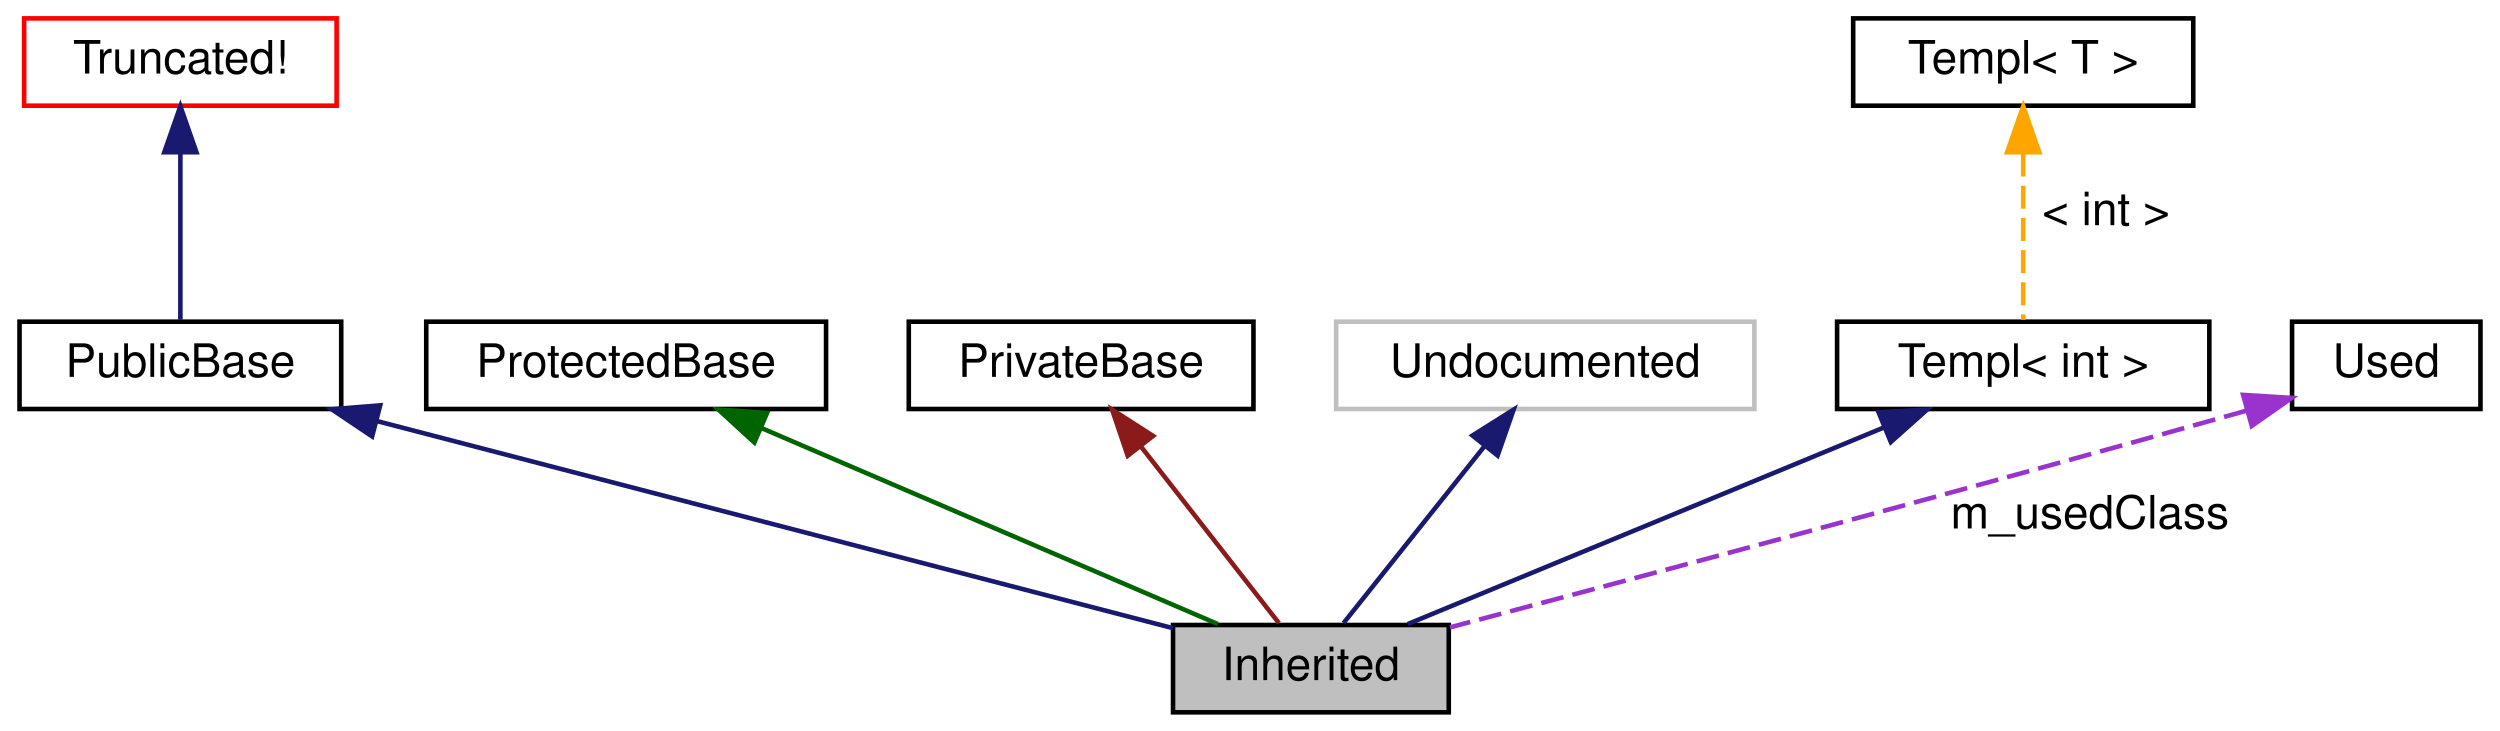
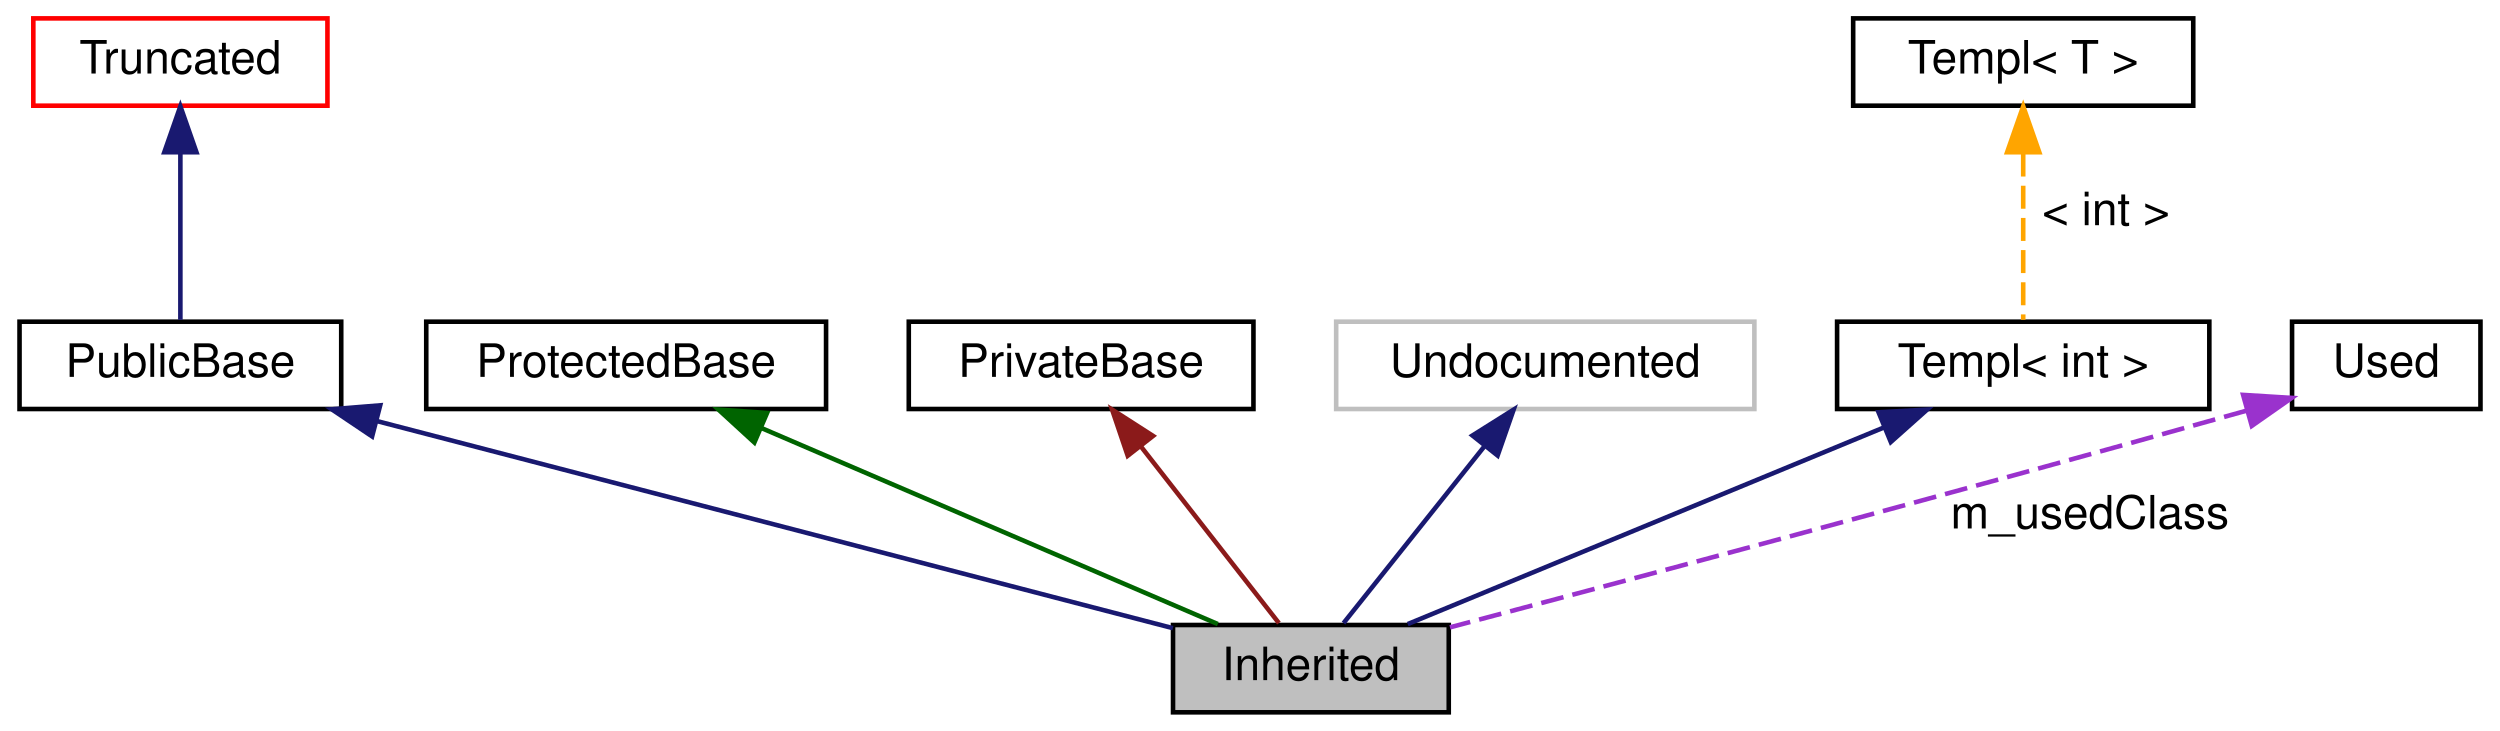
<svg xmlns="http://www.w3.org/2000/svg" xmlns:xlink="http://www.w3.org/1999/xlink" width="544pt" height="159pt" viewBox="0.00 0.00 543.50 159.00">
  <g id="graph0" class="graph" transform="scale(1 1) rotate(0) translate(4 155)">
    <g id="node1" class="node">
      <g id="a_node1">
        <a xlink:title=" ">
          <polygon fill="#bfbfbf" stroke="black" points="311,-19 251,-19 251,0 311,0 311,-19" />
          <text text-anchor="middle" x="281" y="-7" font-family="Helvetica,sans-Serif" font-size="10.00">Inherited</text>
        </a>
      </g>
    </g>
    <g id="node2" class="node">
      <g id="a_node2">
        <a xlink:href="url.html" xlink:title=" ">
          <polygon fill="none" stroke="black" points="70,-85 0,-85 0,-66 70,-66 70,-85" />
          <text text-anchor="middle" x="35" y="-73" font-family="Helvetica,sans-Serif" font-size="10.00">PublicBase</text>
        </a>
      </g>
    </g>
    <g id="edge1" class="edge">
      <path fill="none" stroke="midnightblue" d="M77.7,-63.39C127.22,-50.51 207.6,-29.59 250.97,-18.31" />
      <polygon fill="midnightblue" stroke="midnightblue" points="76.72,-60.03 67.92,-65.94 78.48,-66.8 76.72,-60.03" />
    </g>
    <g id="node3" class="node">
      <g id="a_node3">
        <a xlink:href="url.html" xlink:title=" ">
-           <polygon fill="none" stroke="red" points="69,-151 1,-151 1,-132 69,-132 69,-151" />
-           <text text-anchor="middle" x="35" y="-139" font-family="Helvetica,sans-Serif" font-size="10.00">Truncated!</text>
+           <polygon fill="none" stroke="red" points="67,-151 3,-151 3,-132 67,-132 67,-151" />
+           <text text-anchor="middle" x="35" y="-139" font-family="Helvetica,sans-Serif" font-size="10.00">Truncated</text>
        </a>
      </g>
    </g>
    <g id="edge2" class="edge">
      <path fill="none" stroke="midnightblue" d="M35,-121.58C35,-109.63 35,-94.72 35,-85.41" />
      <polygon fill="midnightblue" stroke="midnightblue" points="31.5,-121.87 35,-131.87 38.5,-121.87 31.5,-121.87" />
    </g>
    <g id="node4" class="node">
      <polygon fill="none" stroke="black" points="175.5,-85 88.5,-85 88.5,-66 175.5,-66 175.5,-85" />
      <text text-anchor="middle" x="132" y="-73" font-family="Helvetica,sans-Serif" font-size="10.00">ProtectedBase</text>
    </g>
    <g id="edge3" class="edge">
      <path fill="none" stroke="darkgreen" d="M161.43,-61.86C190.79,-49.25 235.12,-30.21 260.75,-19.2" />
      <polygon fill="darkgreen" stroke="darkgreen" points="159.9,-58.71 152.09,-65.87 162.66,-65.14 159.9,-58.71" />
    </g>
    <g id="node5" class="node">
      <polygon fill="none" stroke="black" points="268.5,-85 193.5,-85 193.5,-66 268.5,-66 268.5,-85" />
      <text text-anchor="middle" x="231" y="-73" font-family="Helvetica,sans-Serif" font-size="10.00">PrivateBase</text>
    </g>
    <g id="edge4" class="edge">
      <path fill="none" stroke="#8b1a1a" d="M244.07,-57.77C253.66,-45.49 266.31,-29.3 274.04,-19.41" />
      <polygon fill="#8b1a1a" stroke="#8b1a1a" points="241.14,-55.83 237.74,-65.87 246.66,-60.14 241.14,-55.83" />
    </g>
    <g id="node6" class="node">
      <g id="a_node6">
        <a xlink:title=" ">
          <polygon fill="none" stroke="#bfbfbf" points="377.5,-85 286.5,-85 286.5,-66 377.5,-66 377.5,-85" />
          <text text-anchor="middle" x="332" y="-73" font-family="Helvetica,sans-Serif" font-size="10.00">Undocumented</text>
        </a>
      </g>
    </g>
    <g id="edge5" class="edge">
      <path fill="none" stroke="midnightblue" d="M318.67,-57.77C308.88,-45.49 295.98,-29.3 288.1,-19.41" />
      <polygon fill="midnightblue" stroke="midnightblue" points="316.15,-60.23 325.12,-65.87 321.63,-55.87 316.15,-60.23" />
    </g>
    <g id="node7" class="node">
      <polygon fill="none" stroke="black" points="476.5,-85 395.5,-85 395.5,-66 476.5,-66 476.5,-85" />
      <text text-anchor="middle" x="436" y="-73" font-family="Helvetica,sans-Serif" font-size="10.00">Templ&lt; int &gt;</text>
    </g>
    <g id="edge6" class="edge">
      <path fill="none" stroke="midnightblue" d="M405.78,-62.02C375.24,-49.41 328.84,-30.25 302.07,-19.2" />
      <polygon fill="midnightblue" stroke="midnightblue" points="404.52,-65.29 415.1,-65.87 407.19,-58.82 404.52,-65.29" />
    </g>
    <g id="node8" class="node">
      <polygon fill="none" stroke="black" points="473,-151 399,-151 399,-132 473,-132 473,-151" />
      <text text-anchor="middle" x="436" y="-139" font-family="Helvetica,sans-Serif" font-size="10.00">Templ&lt; T &gt;</text>
    </g>
    <g id="edge7" class="edge">
      <path fill="none" stroke="orange" stroke-dasharray="5,2" d="M436,-121.58C436,-109.63 436,-94.72 436,-85.41" />
      <polygon fill="orange" stroke="orange" points="432.5,-121.87 436,-131.87 439.5,-121.87 432.5,-121.87" />
      <text text-anchor="middle" x="454" y="-106" font-family="Helvetica,sans-Serif" font-size="10.00">&lt; int &gt;</text>
    </g>
    <g id="node9" class="node">
      <polygon fill="none" stroke="black" points="535.5,-85 494.5,-85 494.5,-66 535.5,-66 535.5,-85" />
      <text text-anchor="middle" x="515" y="-73" font-family="Helvetica,sans-Serif" font-size="10.00">Used</text>
    </g>
    <g id="edge8" class="edge">
      <path fill="none" stroke="#9a32cd" stroke-dasharray="5,2" d="M484.52,-65.62C417.32,-46.74 349.44,-28.6 311.27,-18.49" />
      <polygon fill="#9a32cd" stroke="#9a32cd" points="483.85,-69.07 494.42,-68.41 485.74,-62.33 483.85,-69.07" />
      <text text-anchor="middle" x="450.5" y="-40" font-family="Helvetica,sans-Serif" font-size="10.00">m_usedClass</text>
    </g>
  </g>
</svg>
